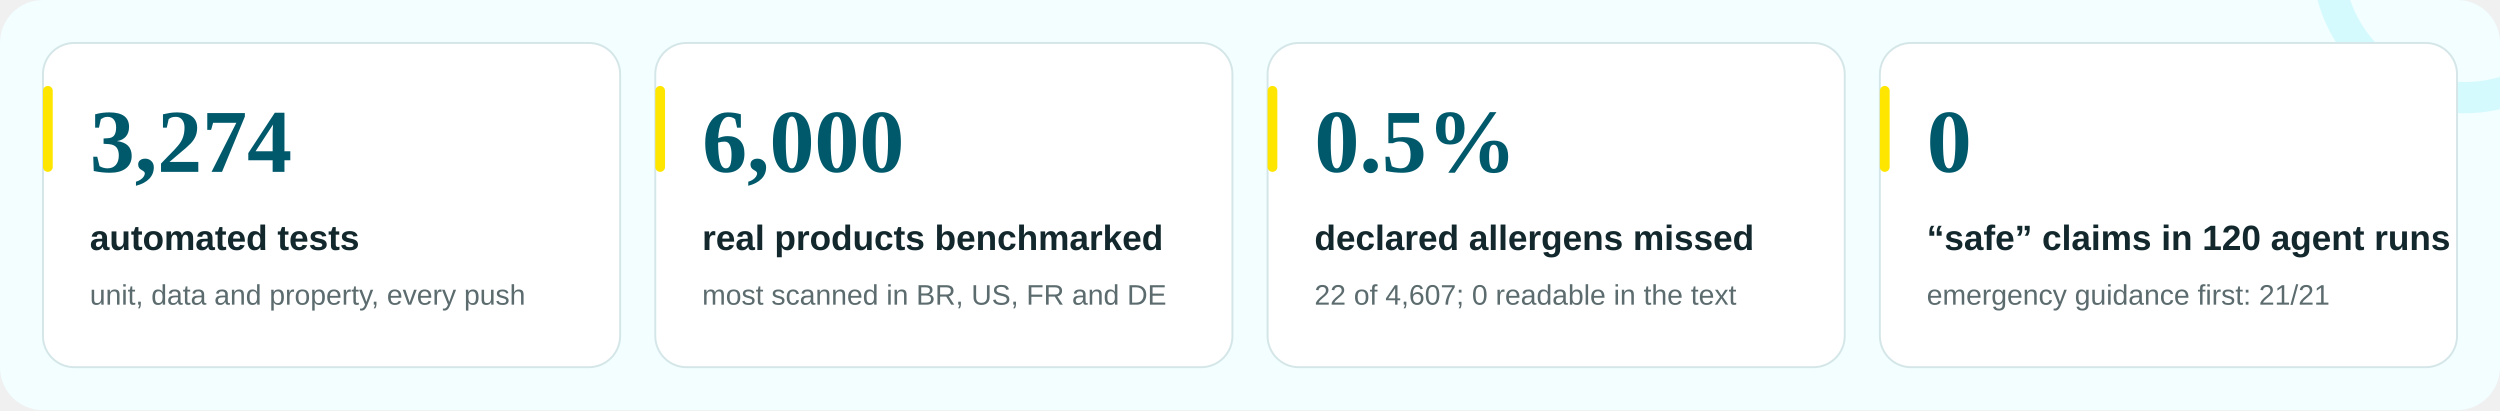
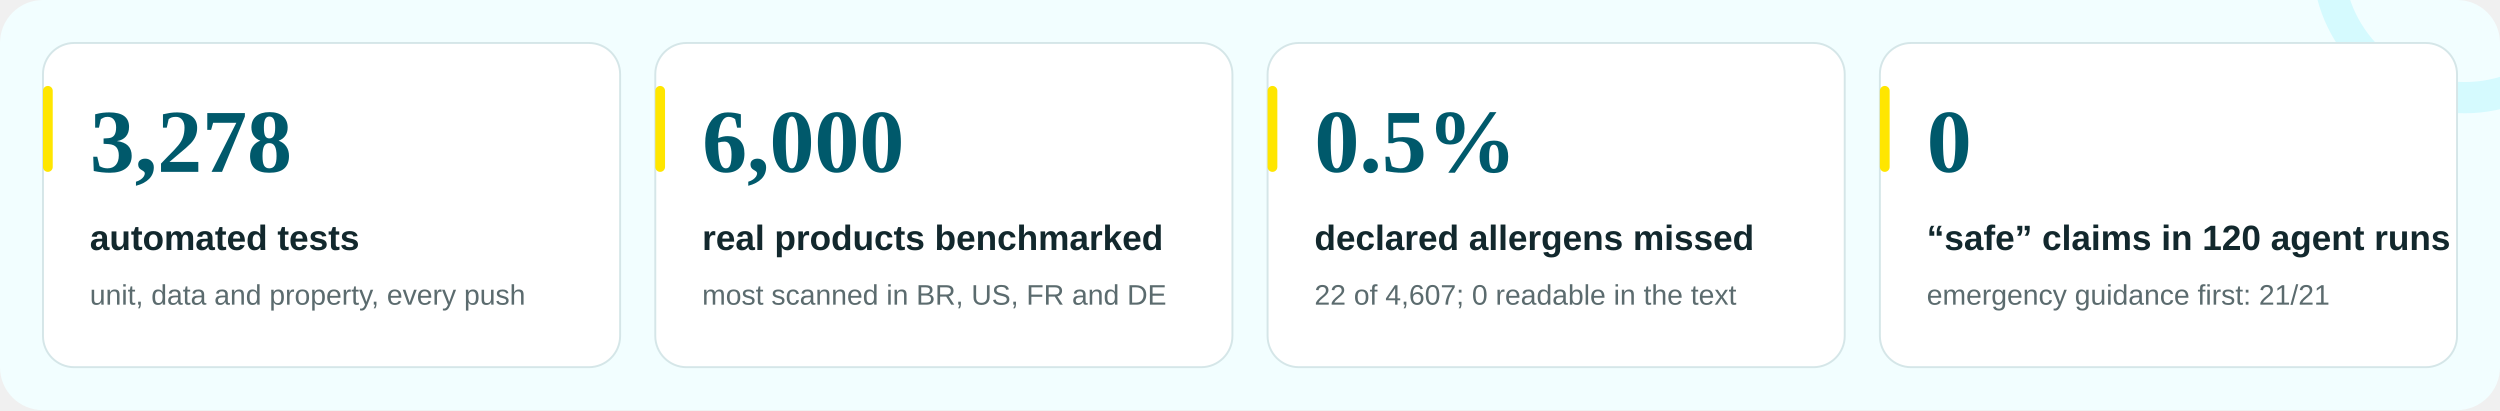
- <svg xmlns="http://www.w3.org/2000/svg" width="1280" height="210" viewBox="0 0 1280 210" role="img" aria-label="3,274 automated tests · 6,000 real products benchmarked · 0.5% declared allergens missed · 0 “safe” claims in 120 agent runs">
+ <svg xmlns="http://www.w3.org/2000/svg" width="1280" height="210" viewBox="0 0 1280 210" role="img" aria-label="3,278 automated tests · 6,000 real products benchmarked · 0.5% declared allergens missed · 0 “safe” claims in 120 agent runs">
  <defs>
    <clipPath id="c">
      <rect width="1280" height="210" rx="22" />
    </clipPath>
  </defs>
  <g clip-path="url(#c)">
    <rect width="1280" height="210" fill="#F2FEFF" />
    <circle cx="1262" cy="-20" r="70" fill="none" stroke="#D5FAFE" stroke-width="16" />
  </g>
  <g transform="translate(22.0,22)">
    <rect width="295.5" height="166" rx="16" fill="#FFFFFF" stroke="#D5E6E8" />
    <rect x="0" y="22" width="5" height="44" rx="2.5" fill="#FFE600" />
-     <text x="24" y="66" font-family="Fraunces, Georgia, 'Times New Roman', serif" font-size="46" font-weight="700" fill="#00596B">3,274</text>
+     <text x="24" y="66" font-family="Fraunces, Georgia, 'Times New Roman', serif" font-size="46" font-weight="700" fill="#00596B">3,278</text>
    <text x="24" y="106" font-family="Signika, 'Segoe UI', Arial, sans-serif" font-size="18" font-weight="600" fill="#12282D">automated tests</text>
    <text x="24" y="134" font-family="Signika, 'Segoe UI', Arial, sans-serif" font-size="14.5" fill="#5B6B6E">unit, data and property, every push</text>
  </g>
  <g transform="translate(335.5,22)">
    <rect width="295.5" height="166" rx="16" fill="#FFFFFF" stroke="#D5E6E8" />
    <rect x="0" y="22" width="5" height="44" rx="2.5" fill="#FFE600" />
    <text x="24" y="66" font-family="Fraunces, Georgia, 'Times New Roman', serif" font-size="46" font-weight="700" fill="#00596B">6,000</text>
    <text x="24" y="106" font-family="Signika, 'Segoe UI', Arial, sans-serif" font-size="18" font-weight="600" fill="#12282D">real products benchmarked</text>
    <text x="24" y="134" font-family="Signika, 'Segoe UI', Arial, sans-serif" font-size="14.5" fill="#5B6B6E">most scanned in BR, US, FR and DE</text>
  </g>
  <g transform="translate(649.0,22)">
    <rect width="295.5" height="166" rx="16" fill="#FFFFFF" stroke="#D5E6E8" />
    <rect x="0" y="22" width="5" height="44" rx="2.5" fill="#FFE600" />
    <text x="24" y="66" font-family="Fraunces, Georgia, 'Times New Roman', serif" font-size="46" font-weight="700" fill="#00596B">0.5%</text>
    <text x="24" y="106" font-family="Signika, 'Segoe UI', Arial, sans-serif" font-size="18" font-weight="600" fill="#12282D">declared allergens missed</text>
    <text x="24" y="134" font-family="Signika, 'Segoe UI', Arial, sans-serif" font-size="14.5" fill="#5B6B6E">22 of 4,607; 0 readable in the text</text>
  </g>
  <g transform="translate(962.5,22)">
    <rect width="295.5" height="166" rx="16" fill="#FFFFFF" stroke="#D5E6E8" />
    <rect x="0" y="22" width="5" height="44" rx="2.5" fill="#FFE600" />
    <text x="24" y="66" font-family="Fraunces, Georgia, 'Times New Roman', serif" font-size="46" font-weight="700" fill="#00596B">0</text>
    <text x="24" y="106" font-family="Signika, 'Segoe UI', Arial, sans-serif" font-size="18" font-weight="600" fill="#12282D">“safe” claims in 120 agent runs</text>
    <text x="24" y="134" font-family="Signika, 'Segoe UI', Arial, sans-serif" font-size="14.5" fill="#5B6B6E">emergency guidance first: 21/21</text>
  </g>
</svg>
